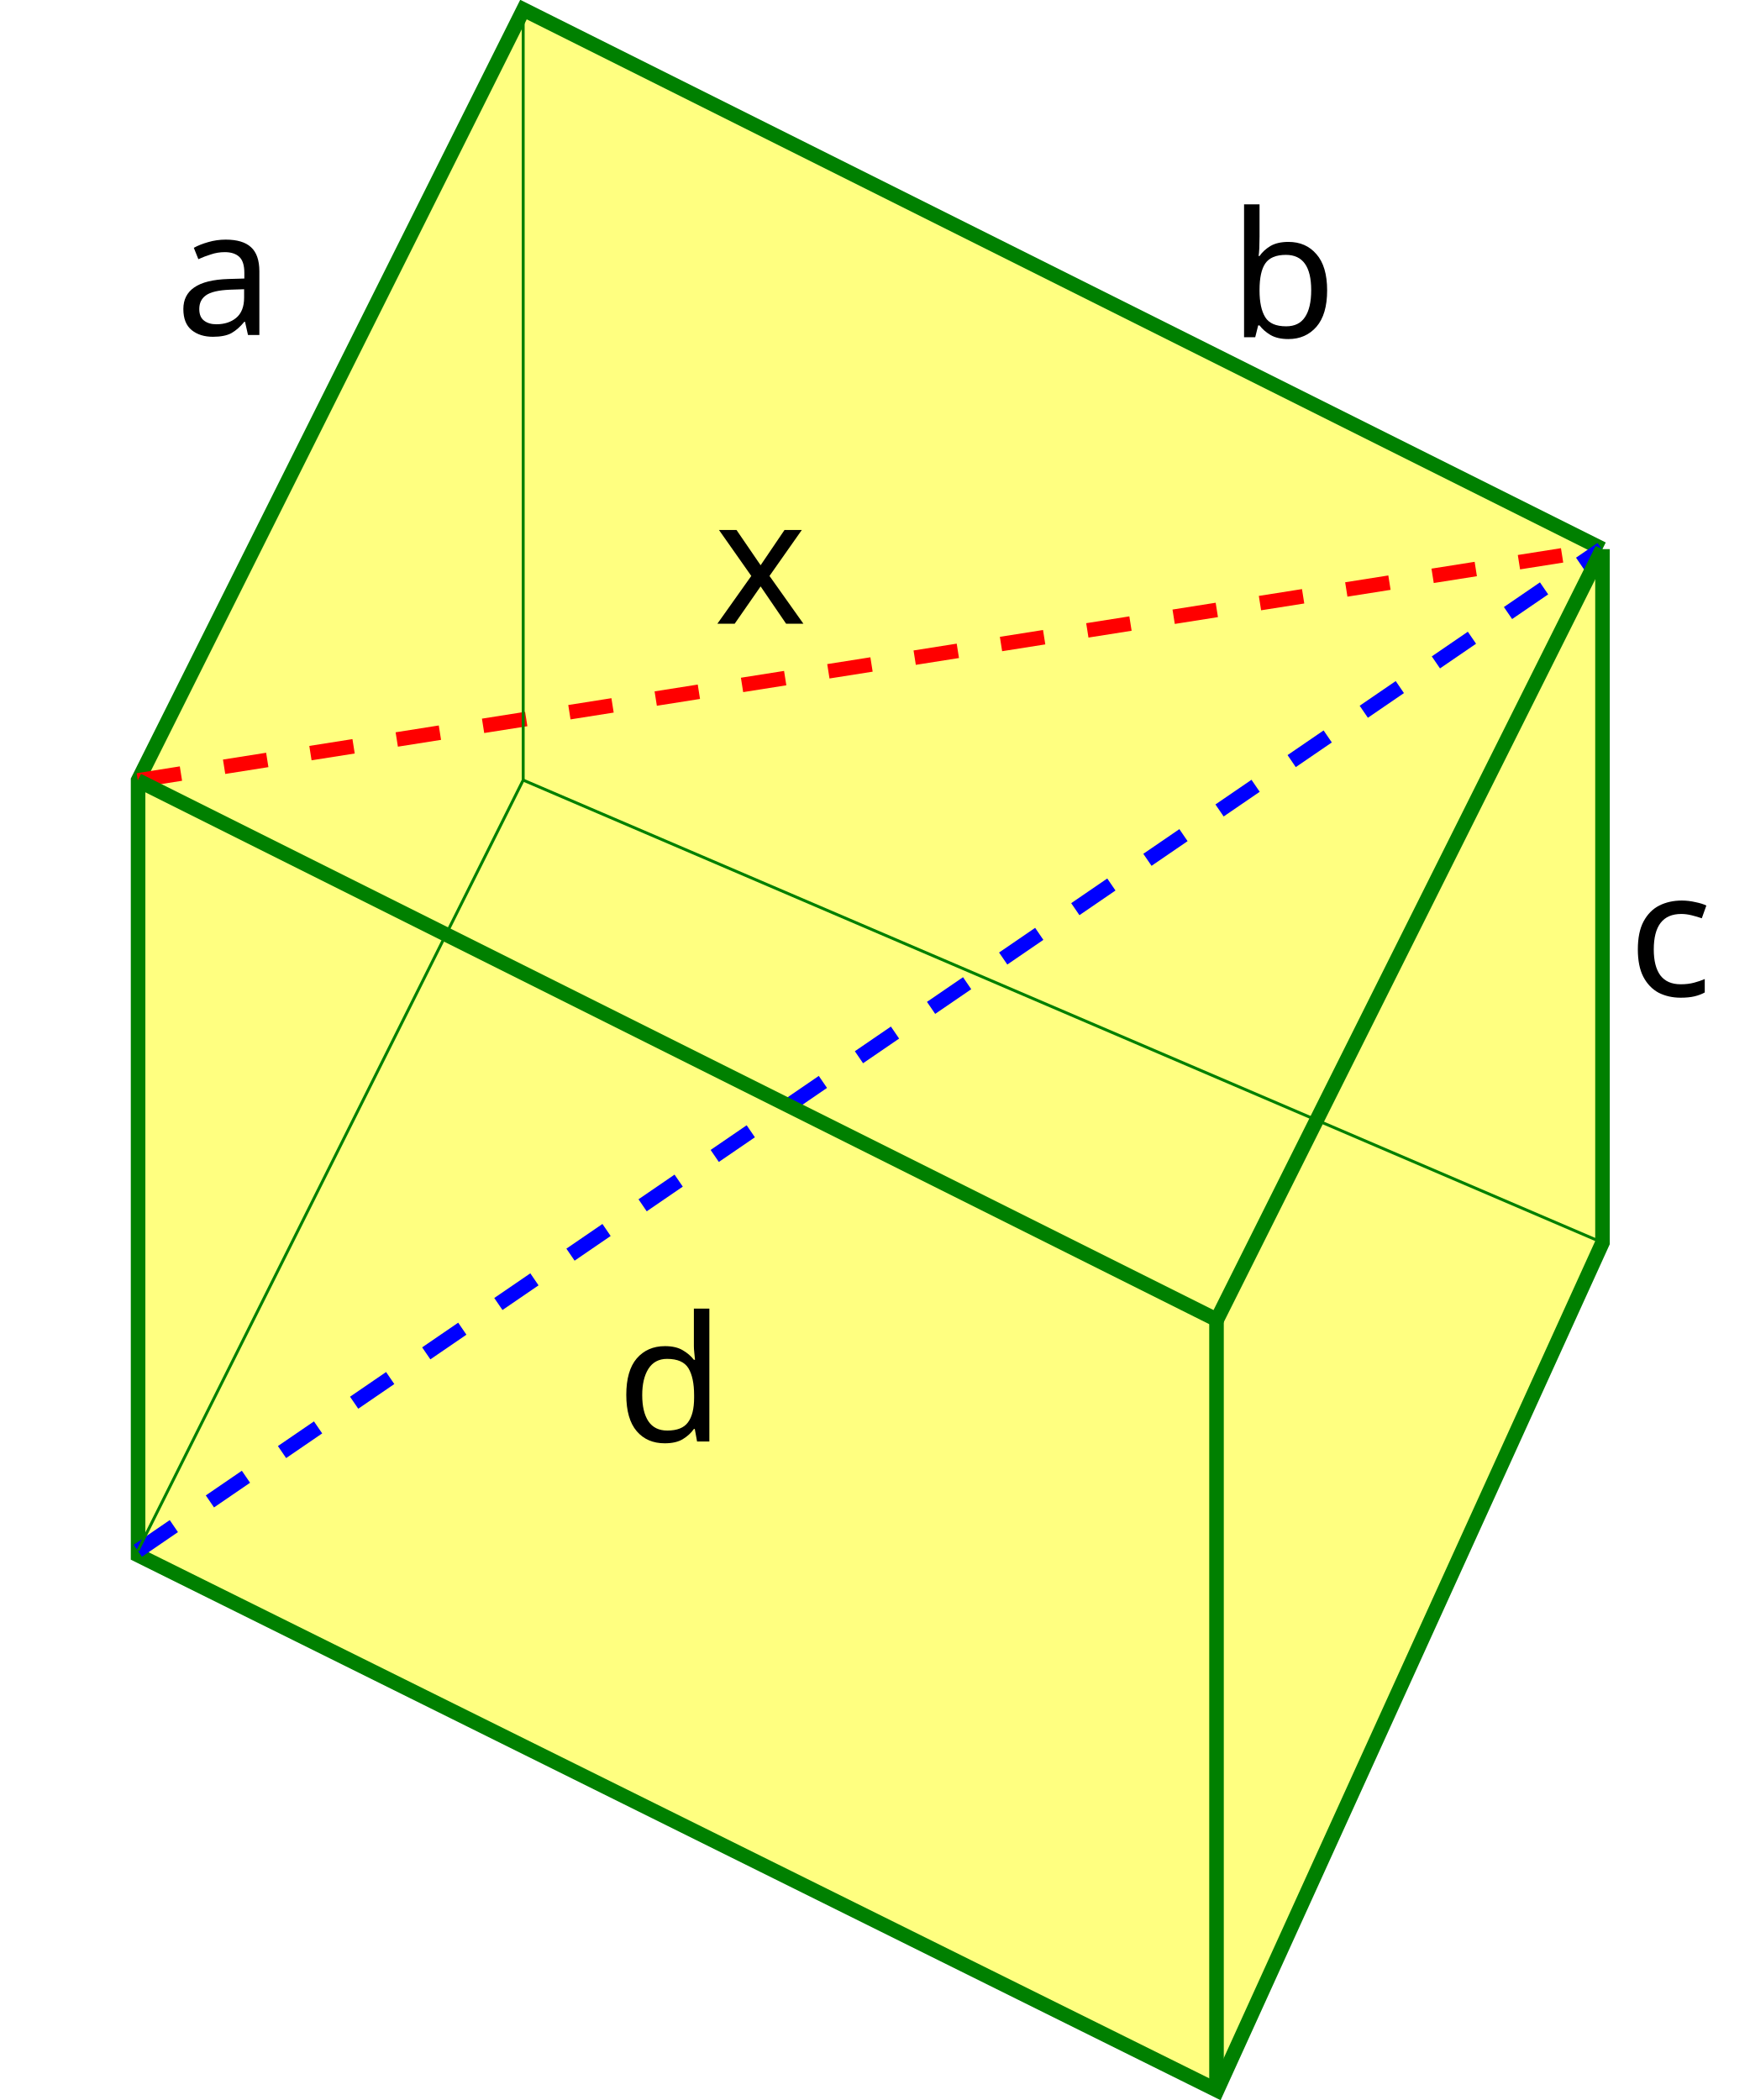
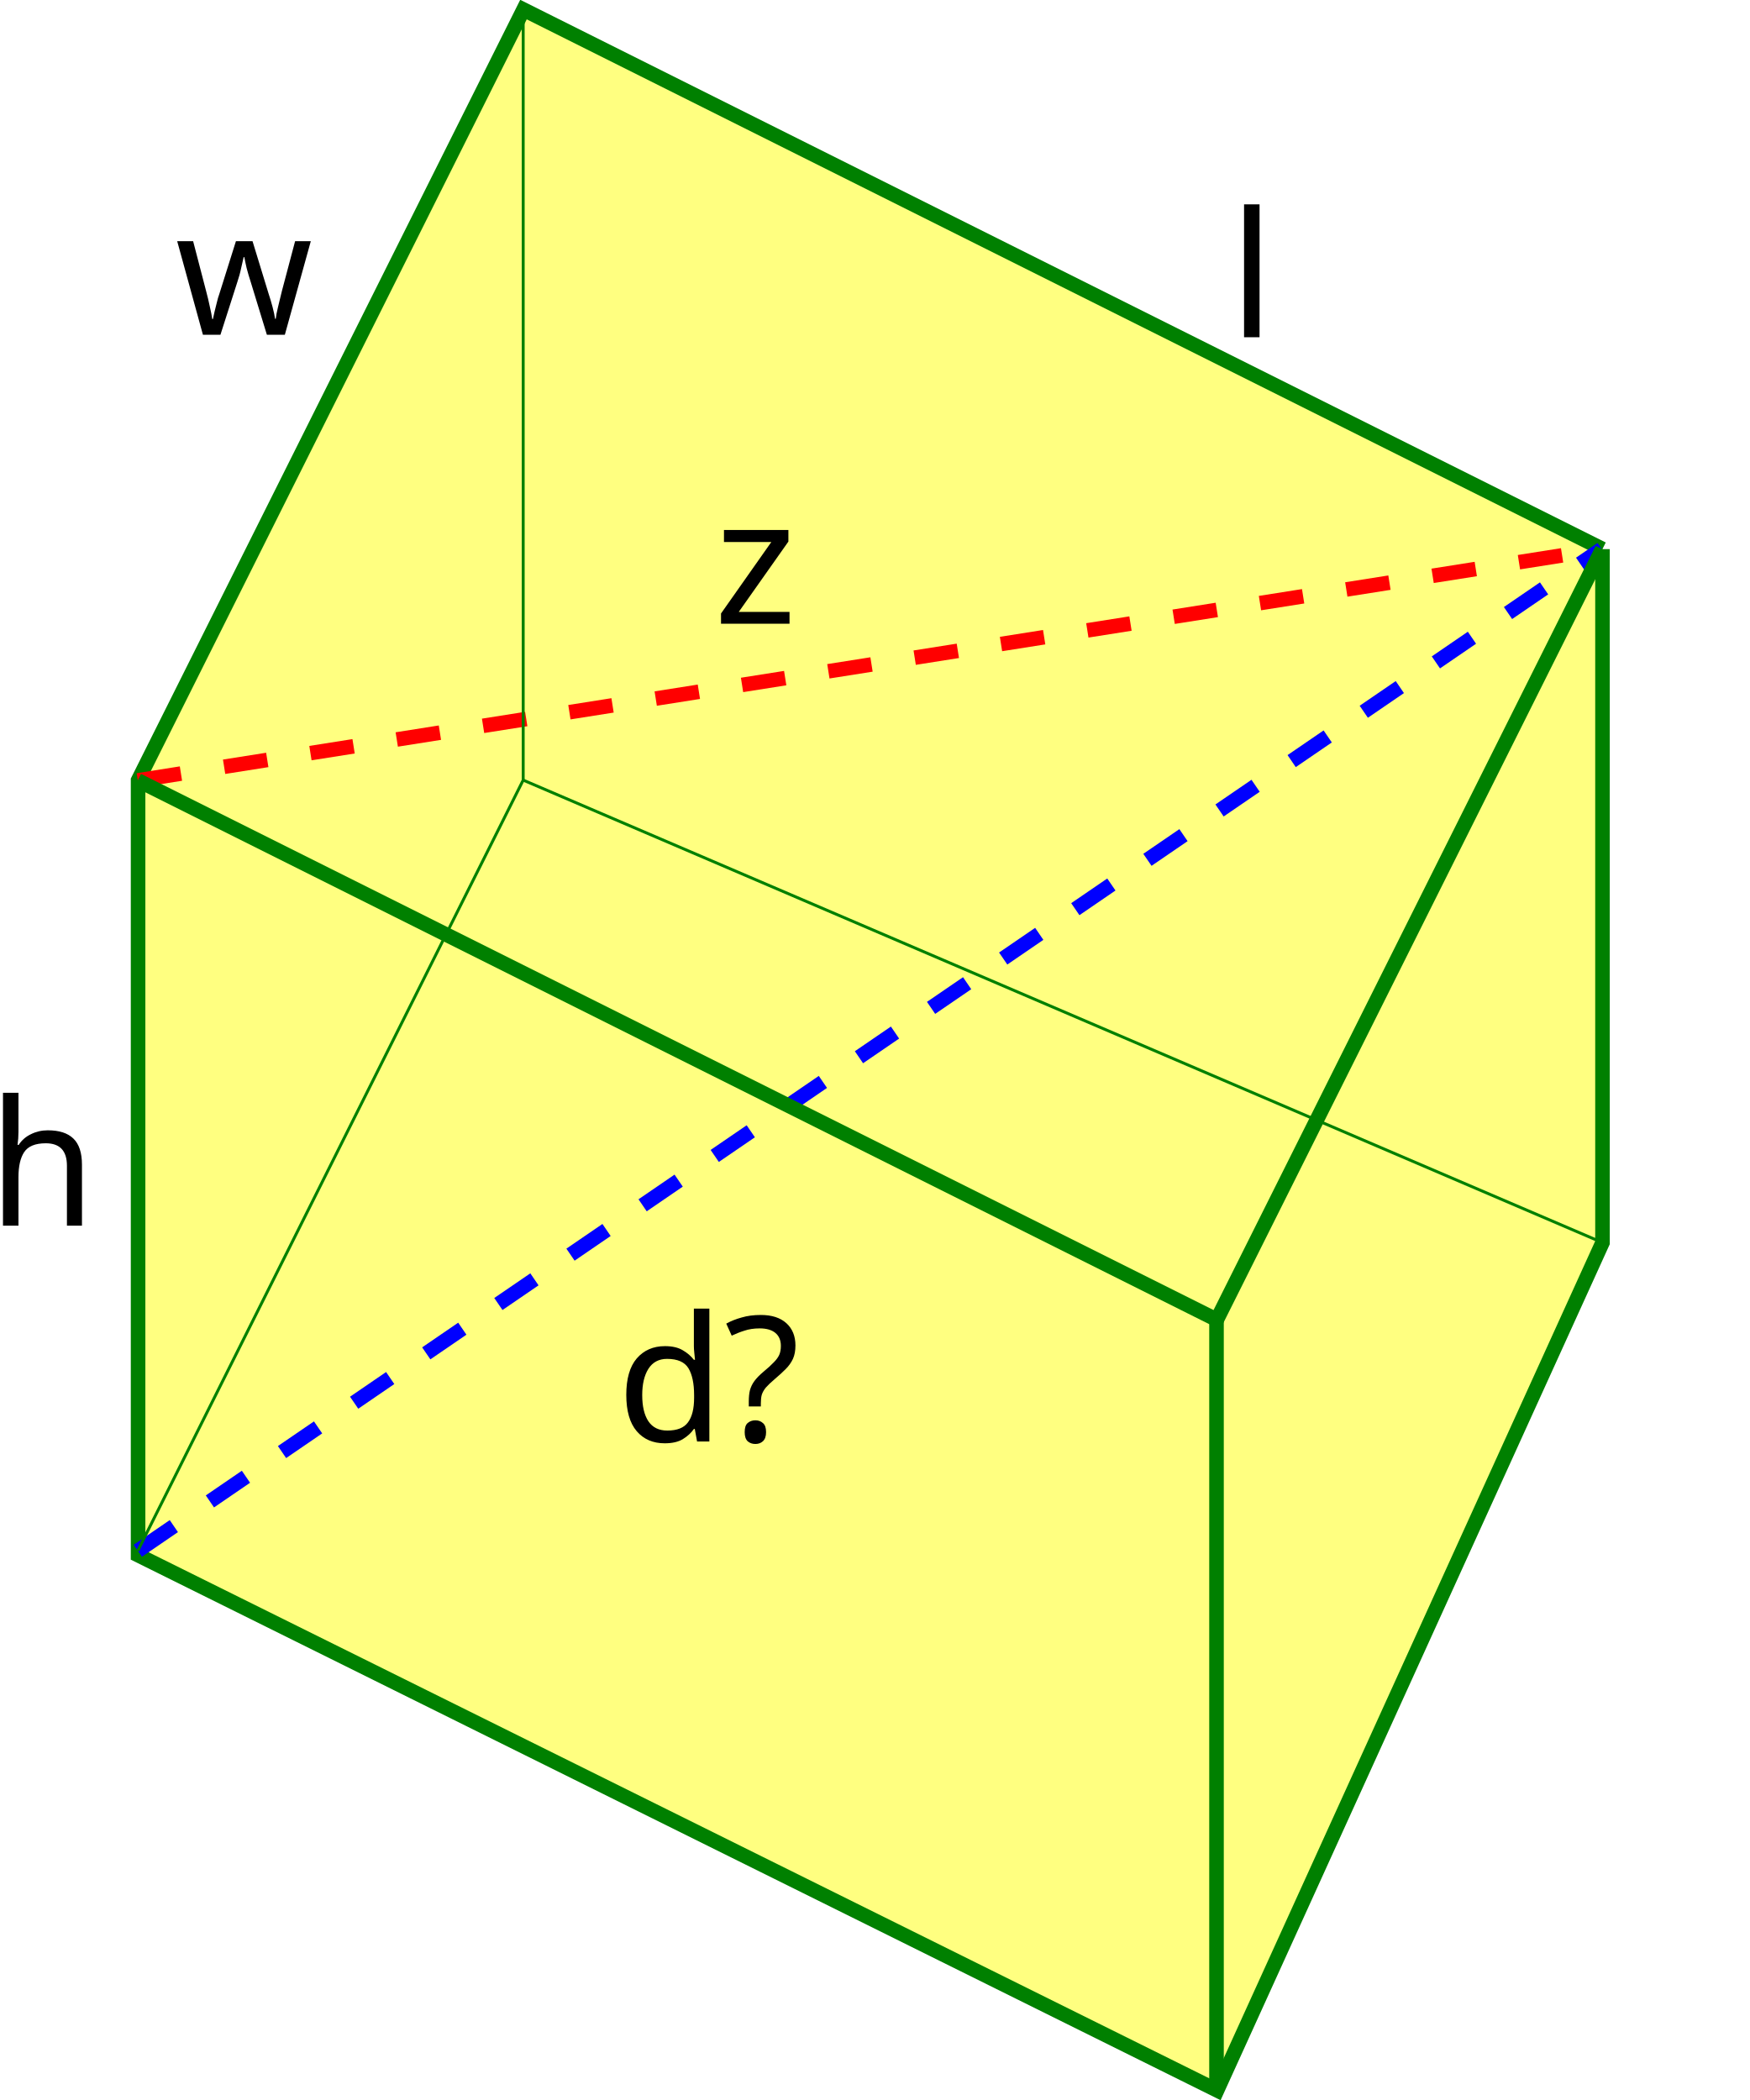
<svg xmlns="http://www.w3.org/2000/svg" width="120.1mm" height="144.2mm" version="1.1" viewBox="0 0 120.1 144.2">
  <g transform="translate(-27.58 -9.913)">
    <path d="m137.6 47.62v47.62l-26.46 58.21-74.08-36.75v-53.21l26.46-52.92 74.08 37.04" fill="#ff0" fill-opacity=".498" stroke="#008000" />
    <g fill="none">
      <path d="m37.04 63.5 100.5-15.88" stroke="#f00" stroke-dasharray="3, 3" />
      <path d="m37.04 116.4 100.5-68.79" stroke="#00f" stroke-dasharray="3, 3" />
      <g stroke="#008000">
        <path d="m37.04 63.5 74.08 37.04 26.46-52.92" />
        <path d="m111.1 100.5v52.92" />
        <path d="m37.04 116.4 26.46-52.92 74.08 31.75" stroke-width=".2" />
        <path d="m63.5 63.5v-52.92" stroke-width=".2" />
      </g>
    </g>
    <g font-family="sans-serif" font-size="12px" stroke-width=".265">
-       <text x="39.621" y="32.916">a</text>
-       <text x="111.975" y="33.07">b</text>
-       <text x="69.92" y="108.894">d</text>
-       <text x="76.613" y="52.742">x</text>
-       <text x="139.373" y="78.296">c</text>
-       <text x="25.769" y="94.074" stroke="#ffff" fill="#ffff">.</text>
+       <text x="39.621" y="32.916">w</text>
+       <text x="111.975" y="33.07">l</text>
+       <text x="69.92" y="108.894">d?</text>
+       <text x="76.613" y="52.742">z</text>
+       <text x="26.769" y="94.074">h</text>
    </g>
  </g>
</svg>
